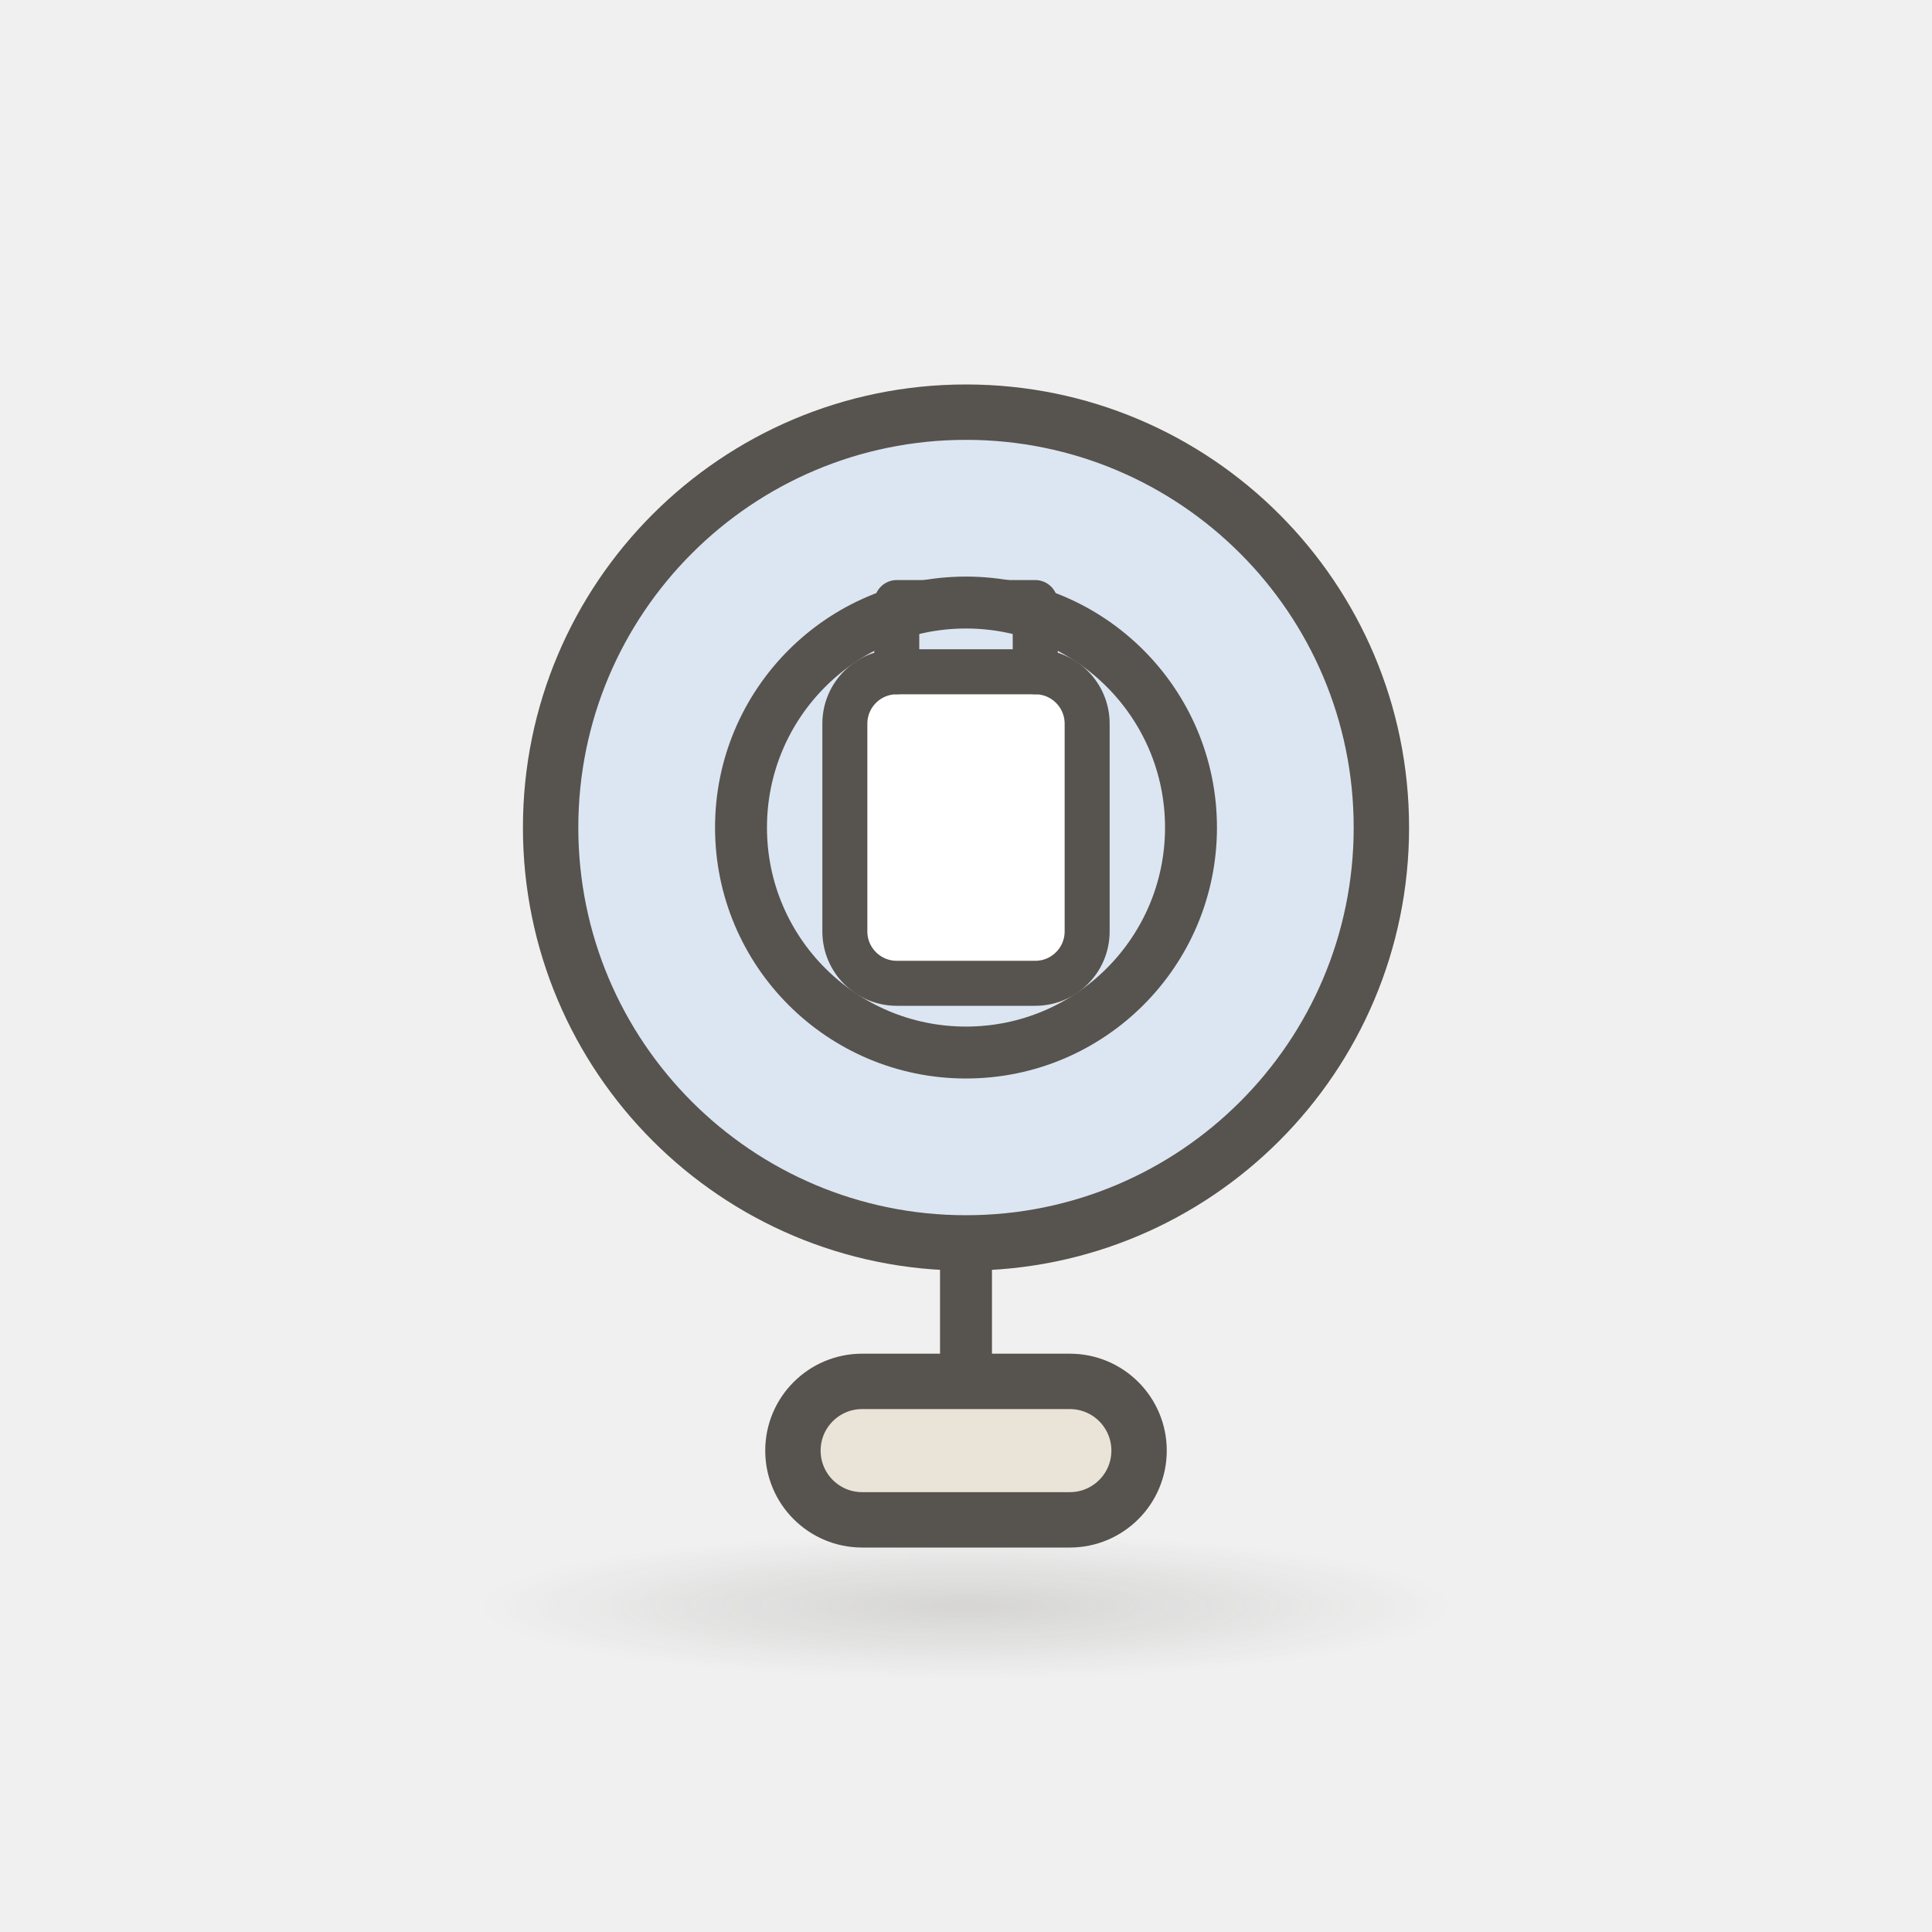
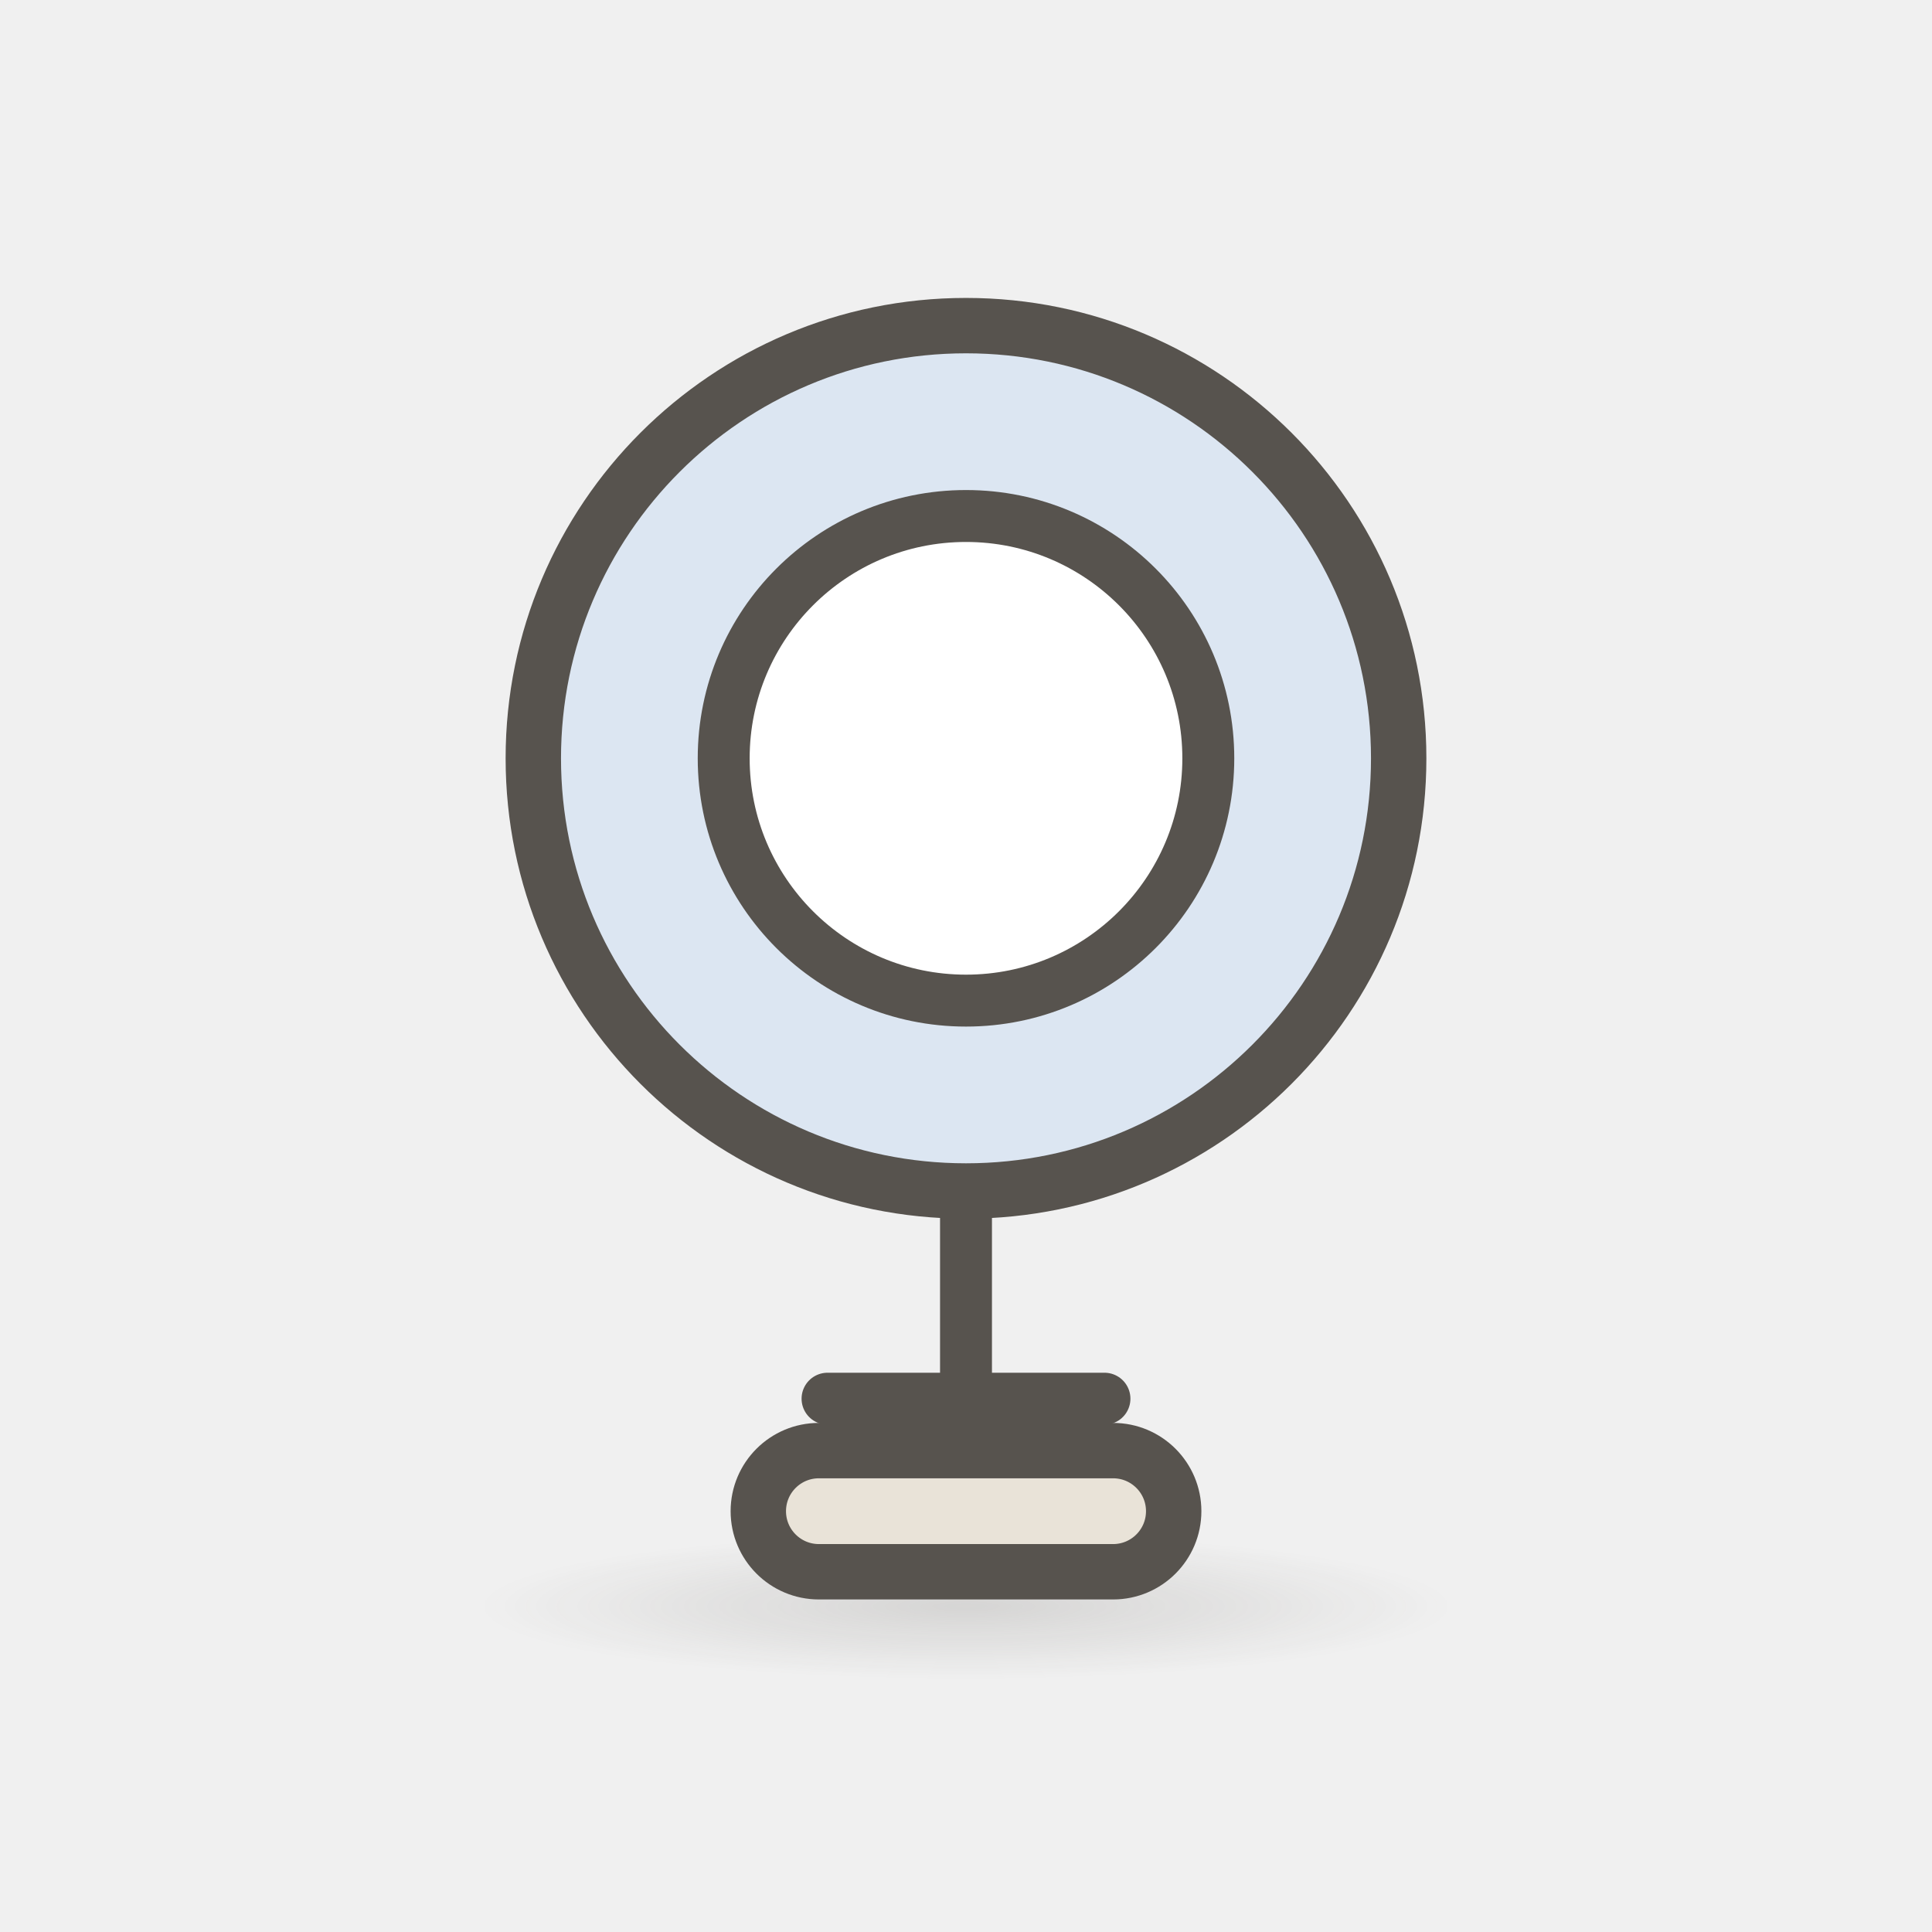
<svg xmlns="http://www.w3.org/2000/svg" viewBox="0 0 96 96" fill="none" stroke-linecap="round" stroke-linejoin="round">
  <g transform="translate(48 48) scale(0.86) translate(-48 -48)">
    <defs>
      <radialGradient id="sh">
        <stop offset="0" stop-color="#57534E" stop-opacity="0.17" />
        <stop offset="0.62" stop-color="#57534E" stop-opacity="0.07" />
        <stop offset="1" stop-color="#57534E" stop-opacity="0" />
      </radialGradient>
    </defs>
    <ellipse cx="48" cy="85" rx="28" ry="4.2" fill="url(#sh)" />
    <g stroke="#57534E" stroke-width="3.2">
-       <circle cx="48" cy="40" r="24" fill="#DCE6F2" />
-       <circle cx="48" cy="40" r="13" fill="none" stroke-width="3" />
-       <rect x="41" y="31" width="14" height="18" rx="3" fill="#FFFFFF" stroke-width="2.6" />
-       <path d="M44 31v-4h8v4" stroke-width="2.6" fill="none" />
-       <path d="M48 64v8" stroke-width="3" />
-       <rect x="38" y="72" width="20" height="8" rx="4" fill="#E9E3D8" />
+       <circle cx="48" cy="36" r="25" fill="#DCE6F2" />
+       <circle cx="48" cy="36" r="14" fill="#FFFFFF" stroke-width="3" />
+       <path d="M48 61v12M40 73h16" stroke-width="3" />
+       <rect x="36" y="76" width="24" height="7" rx="3.5" fill="#E9E3D8" />
    </g>
  </g>
</svg>
